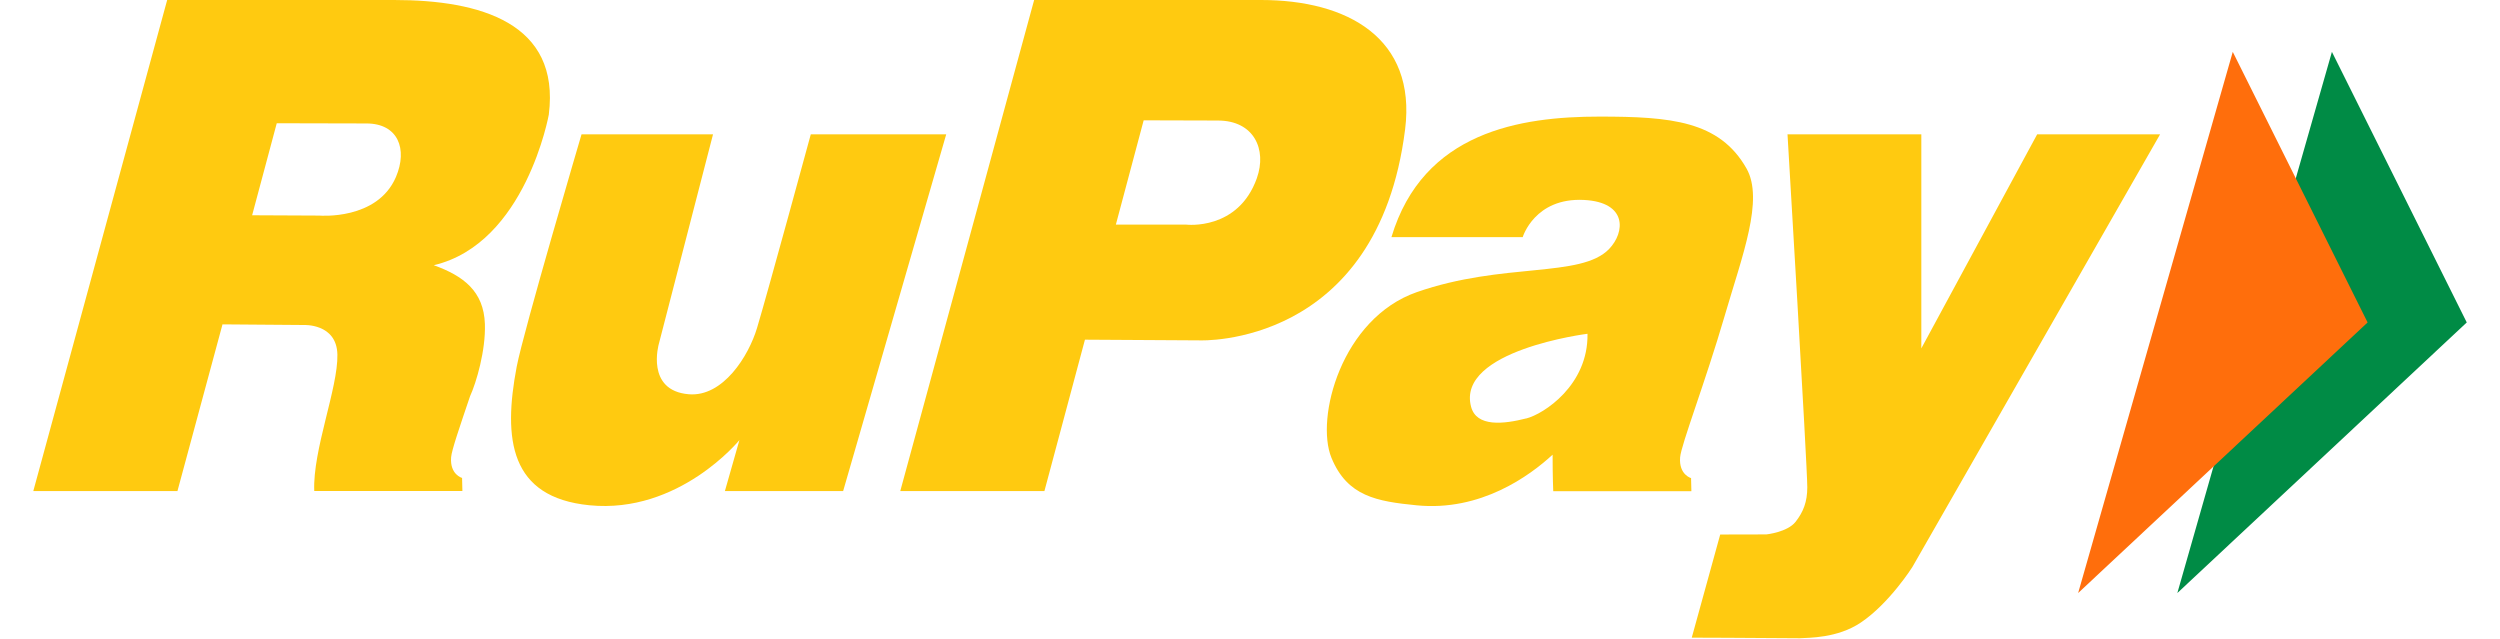
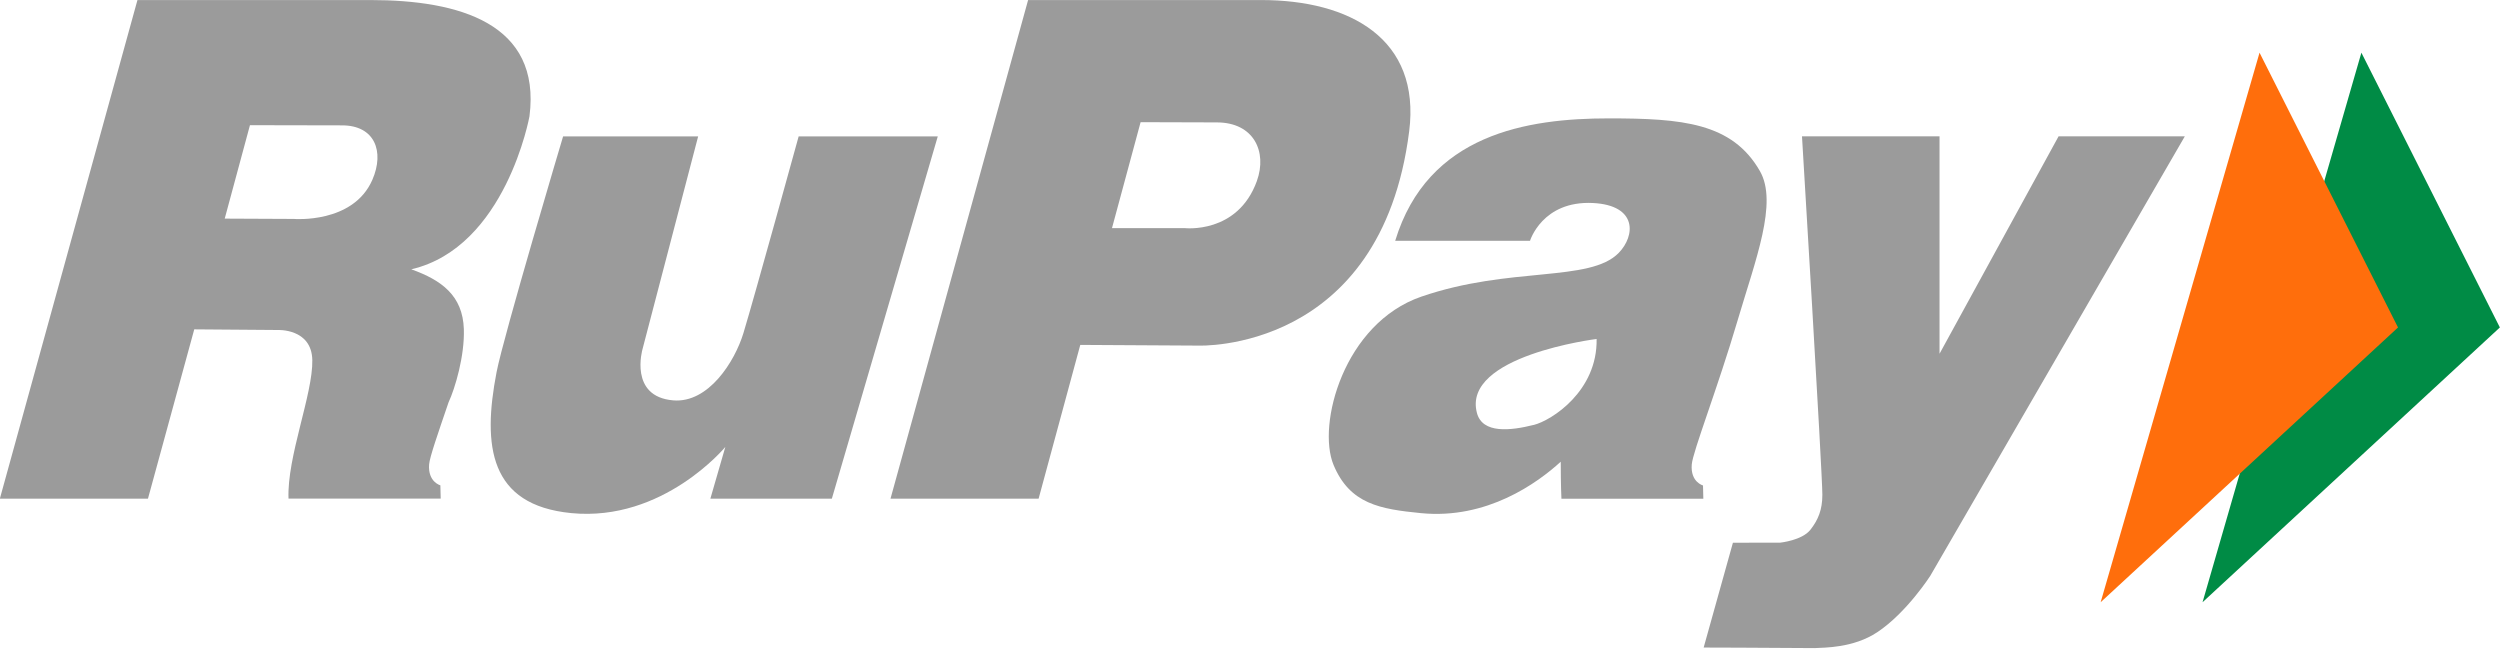
- <svg xmlns="http://www.w3.org/2000/svg" width="47" height="12" viewBox="0 0 47 12" fill="none">
+ <svg xmlns="http://www.w3.org/2000/svg" width="54" height="14" viewBox="0 0 54 14" fill="none">
  <g id="Group 14545">
-     <path id="Vector" d="M26.416 2.433C26.631 0.716 25.331 0 23.708 0H19.442L16.925 9.232H19.635L20.397 6.386L22.557 6.399C22.557 6.399 25.901 6.541 26.416 2.432V2.433ZM23.629 3.35C23.276 4.34 22.304 4.223 22.304 4.223H20.978L21.501 2.262C21.501 2.262 22.341 2.266 22.896 2.266C23.575 2.266 23.821 2.809 23.629 3.349V3.35Z" fill="#FFCA10" />
-     <path id="Vector_2" d="M10.933 2.525H13.405L12.386 6.466C12.386 6.466 12.132 7.344 12.949 7.412C13.594 7.466 14.075 6.691 14.232 6.167C14.439 5.478 15.243 2.525 15.243 2.525H17.789L15.851 9.232H13.628L13.901 8.274C13.901 8.274 12.767 9.666 11.082 9.499C9.583 9.351 9.455 8.257 9.714 6.893C9.842 6.224 10.933 2.525 10.933 2.525Z" fill="#FFCA10" />
-     <path id="Vector_3" d="M32.428 5.924C32.754 4.808 33.166 3.752 32.834 3.167C32.326 2.271 31.409 2.192 30.068 2.192C28.585 2.192 26.755 2.475 26.159 4.458H28.627C28.627 4.458 28.851 3.712 29.778 3.759C30.598 3.801 30.553 4.367 30.251 4.681C29.721 5.231 28.257 4.926 26.636 5.492C25.22 5.986 24.724 7.86 25.032 8.608C25.33 9.333 25.886 9.426 26.634 9.5C27.838 9.619 28.76 8.944 29.189 8.548C29.189 8.988 29.201 9.234 29.201 9.234H31.798L31.792 8.988C31.792 8.988 31.561 8.926 31.586 8.599C31.605 8.359 32.053 7.207 32.428 5.925V5.924ZM28.694 7.866C28.271 7.974 27.757 8.033 27.656 7.646C27.377 6.585 29.845 6.275 29.845 6.275C29.862 7.242 29.02 7.784 28.695 7.867L28.694 7.866Z" fill="#FFCA10" />
-     <path id="Vector_4" d="M10.318 2.15C10.533 0.433 9.032 0 7.409 0H3.143L0.626 9.232H3.336L4.183 6.098L5.703 6.11C5.703 6.11 6.331 6.073 6.343 6.666C6.356 7.298 5.877 8.459 5.908 9.231H8.693L8.687 8.985C8.687 8.985 8.455 8.923 8.481 8.596C8.492 8.46 8.641 8.029 8.837 7.449C8.955 7.193 9.133 6.586 9.116 6.091C9.095 5.473 8.711 5.187 8.155 4.986C9.886 4.578 10.319 2.148 10.319 2.148L10.318 2.15ZM7.443 3.329C7.092 4.146 6.006 4.053 6.006 4.053L4.74 4.047L5.203 2.317C5.203 2.317 6.334 2.321 6.889 2.321C7.483 2.321 7.669 2.801 7.443 3.329Z" fill="#FFCA10" />
-     <path id="Vector_5" d="M33.603 2.525H36.121V6.549L38.299 2.525H40.61L35.952 10.661C35.952 10.661 35.52 11.344 34.983 11.704C34.542 12.001 34 11.988 33.835 11.999C32.915 11.991 31.805 11.988 31.805 11.988L32.34 10.049L33.207 10.047C33.207 10.047 33.603 10.006 33.757 9.81C33.903 9.623 33.977 9.435 33.977 9.16C33.977 8.748 33.605 2.523 33.605 2.523L33.603 2.525Z" fill="#FFCA10" />
-     <path id="Vector_6" d="M43.84 0.975L40.934 11.149L46.375 6.062L43.84 0.975Z" fill="#008B45" />
-     <path id="Vector_7" d="M41.976 0.975L39.069 11.149L44.511 6.062L41.976 0.975Z" fill="#FF6E0C" />
+     <path id="Vector" d="M30.438 2.839C30.692 0.836 29.157 0.001 27.241 0.001H22.207L19.235 10.771H22.434L23.334 7.45L25.883 7.465C25.883 7.465 29.83 7.631 30.438 2.838V2.839ZM27.149 3.909C26.732 5.064 25.585 4.927 25.585 4.927H24.019L24.637 2.639C24.637 2.639 25.628 2.644 26.283 2.644C27.084 2.644 27.375 3.278 27.149 3.908V3.909Z" fill="#9B9B9B" />
+     <path id="Vector_2" d="M12.163 2.946H15.08L13.878 7.543C13.878 7.543 13.579 8.569 14.543 8.648C15.305 8.711 15.872 7.807 16.058 7.195C16.302 6.391 17.251 2.946 17.251 2.946H20.256L17.968 10.771H15.344L15.667 9.654C15.667 9.654 14.327 11.277 12.339 11.083C10.57 10.91 10.419 9.634 10.725 8.043C10.875 7.261 12.163 2.946 12.163 2.946Z" fill="#9B9B9B" />
+     <path id="Vector_3" d="M37.535 6.912C37.92 5.61 38.406 4.377 38.014 3.695C37.415 2.65 36.333 2.557 34.749 2.557C32.999 2.557 30.84 2.888 30.136 5.202H33.048C33.048 5.202 33.313 4.331 34.407 4.385C35.375 4.434 35.322 5.096 34.965 5.462C34.34 6.104 32.612 5.748 30.699 6.408C29.027 6.984 28.442 9.171 28.805 10.043C29.157 10.889 29.813 10.997 30.696 11.084C32.117 11.223 33.206 10.435 33.712 9.973C33.712 10.486 33.727 10.773 33.727 10.773H36.792L36.785 10.486C36.785 10.486 36.511 10.414 36.542 10.033C36.564 9.753 37.093 8.409 37.535 6.913V6.912ZM33.128 9.178C32.629 9.304 32.022 9.372 31.902 8.921C31.573 7.683 34.487 7.322 34.487 7.322C34.507 8.45 33.513 9.082 33.129 9.179L33.128 9.178Z" fill="#9B9B9B" />
+     <path id="Vector_4" d="M11.437 2.509C11.692 0.506 9.919 0.001 8.003 0.001H2.969L-0.003 10.771H3.196L4.196 7.114L5.99 7.128C5.99 7.128 6.731 7.085 6.746 7.777C6.761 8.514 6.196 9.87 6.232 10.77H9.519L9.512 10.483C9.512 10.483 9.239 10.411 9.269 10.03C9.282 9.871 9.458 9.368 9.689 8.69C9.829 8.392 10.039 7.684 10.019 7.106C9.994 6.385 9.54 6.052 8.884 5.817C10.928 5.341 11.438 2.506 11.438 2.506L11.437 2.509ZM8.043 3.884C7.629 4.837 6.347 4.729 6.347 4.729L4.854 4.722L5.399 2.704C5.399 2.704 6.735 2.708 7.39 2.708C8.091 2.708 8.311 3.268 8.043 3.884Z" fill="#9B9B9B" />
+     <path id="Vector_5" d="M38.922 2.945H41.894V7.641L44.465 2.945H47.192L41.694 12.438C41.694 12.438 41.184 13.234 40.55 13.655C40.03 14.002 39.39 13.987 39.196 13.999C38.109 13.99 36.799 13.987 36.799 13.987L37.431 11.723L38.454 11.721C38.454 11.721 38.922 11.673 39.103 11.445C39.275 11.227 39.363 11.007 39.363 10.687C39.363 10.206 38.923 2.944 38.923 2.944L38.922 2.945Z" fill="#9B9B9B" />
+     <path id="Vector_6" d="M51.006 1.138L47.575 13.008L53.997 7.073L51.006 1.138Z" fill="#008B45" />
+     <path id="Vector_7" d="M48.806 1.138L45.374 13.008L51.797 7.073L48.806 1.138Z" fill="#FF6E0C" />
  </g>
</svg>
